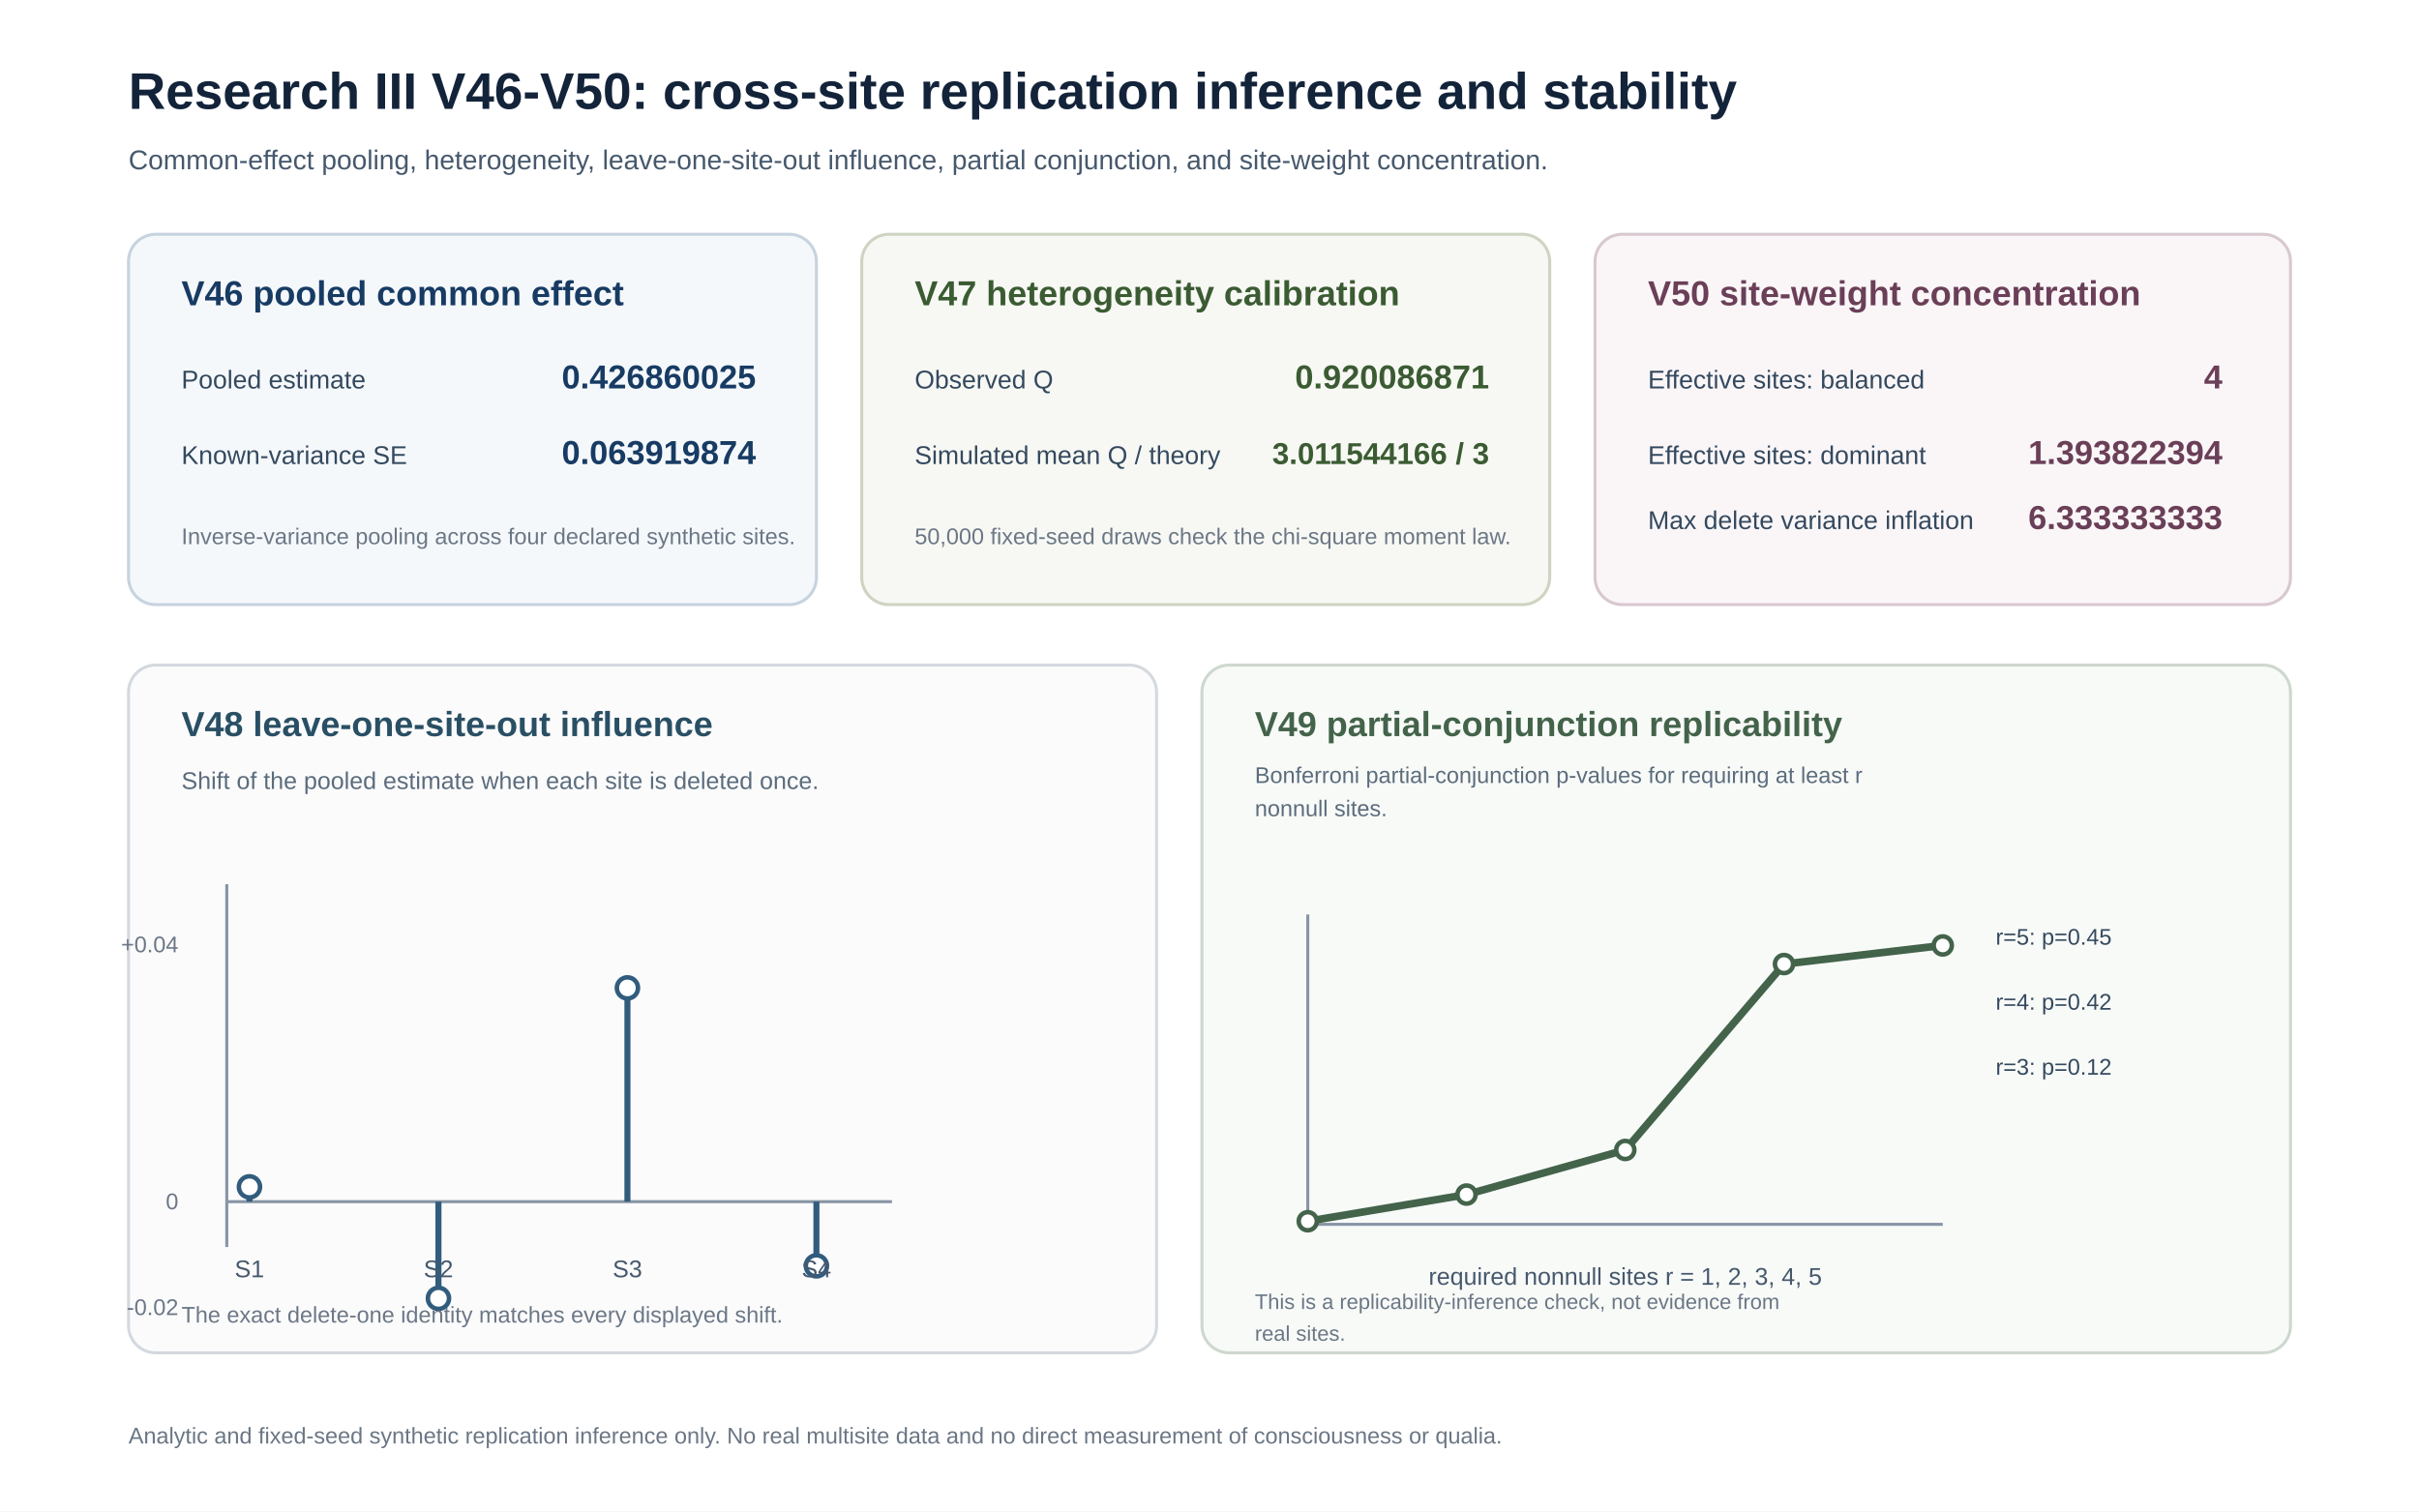
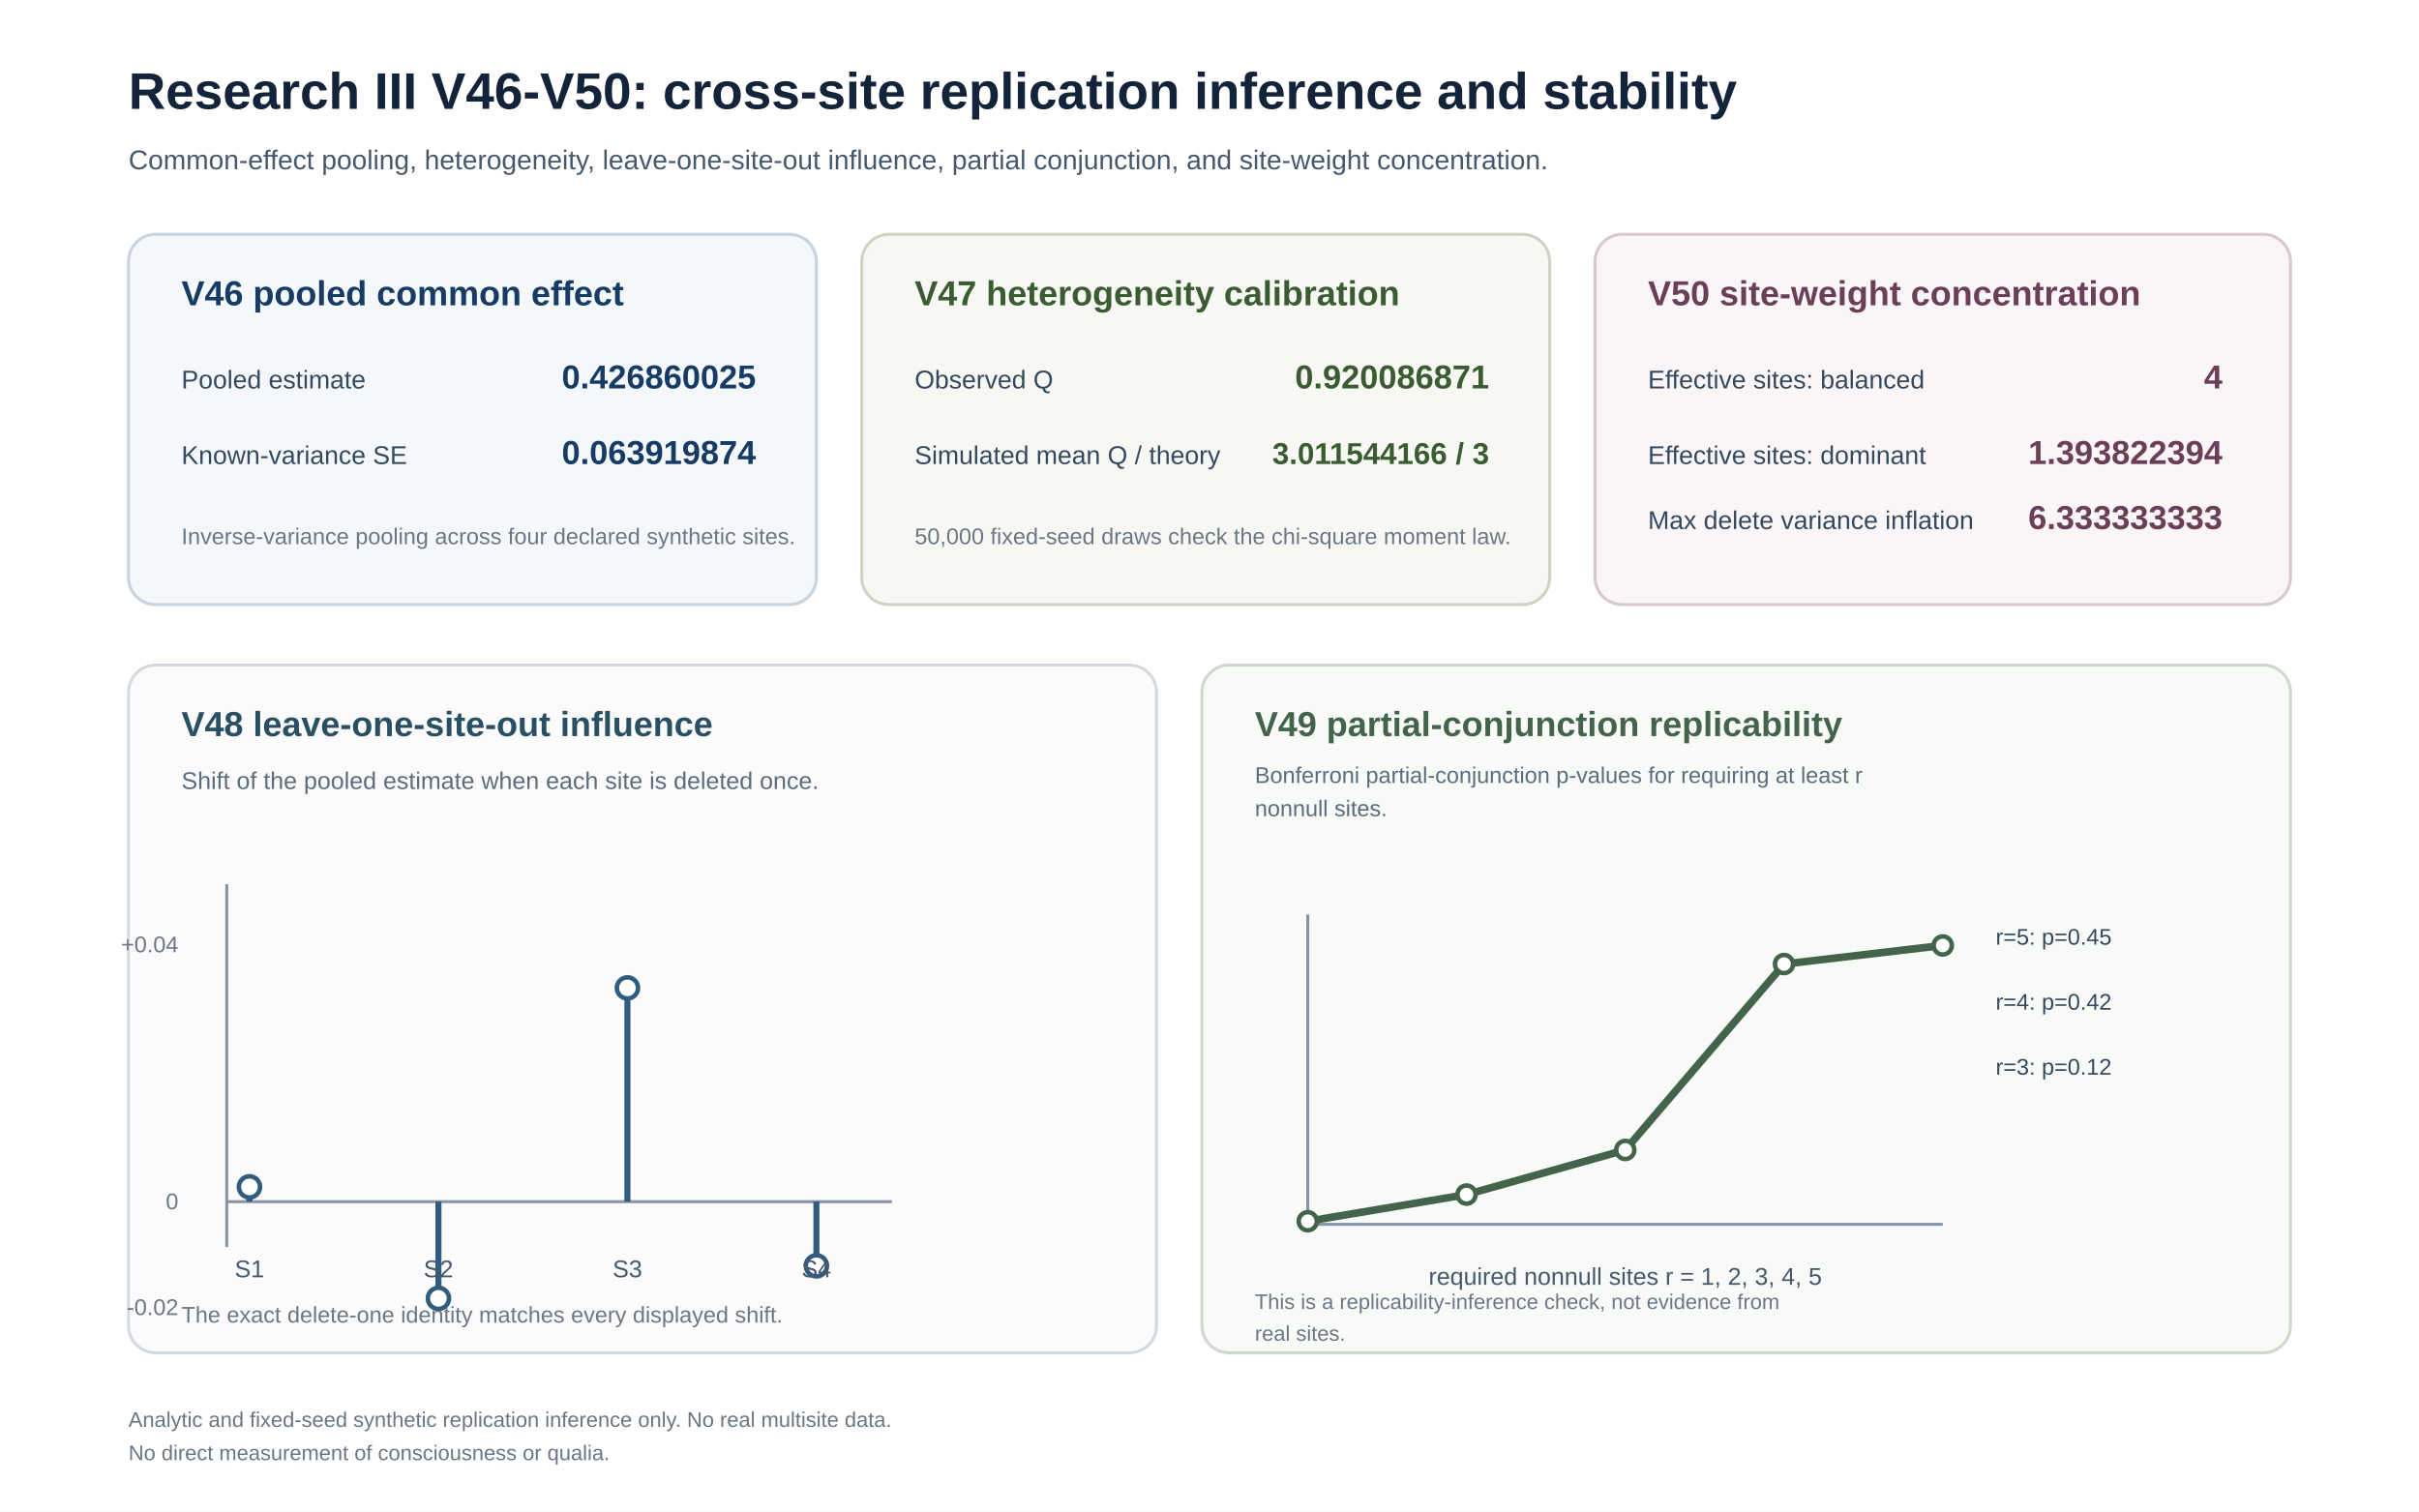
<svg xmlns="http://www.w3.org/2000/svg" width="1600" height="1000" viewBox="0 0 1600 1000">
  <rect width="1600" height="1000" fill="#ffffff" />
  <text x="85" y="72" font-family="Arial, Helvetica, sans-serif" font-size="34" font-weight="700" fill="#13243a">Research III V46-V50: cross-site replication inference and stability</text>
  <text x="85" y="112" font-family="Arial, Helvetica, sans-serif" font-size="18" fill="#46586c">Common-effect pooling, heterogeneity, leave-one-site-out influence, partial conjunction, and site-weight concentration.</text>
  <rect x="85" y="155" width="455" height="245" rx="18" fill="#f5f8fb" stroke="#c7d3df" stroke-width="2" />
  <text x="120" y="202" font-family="Arial, Helvetica, sans-serif" font-size="23" font-weight="700" fill="#173b63">V46 pooled common effect</text>
  <text x="120" y="257" font-family="Arial, Helvetica, sans-serif" font-size="17" fill="#34495e">Pooled estimate</text>
  <text x="500" y="257" text-anchor="end" font-family="Arial, Helvetica, sans-serif" font-size="22" font-weight="700" fill="#173b63">0.426860025</text>
  <text x="120" y="307" font-family="Arial, Helvetica, sans-serif" font-size="17" fill="#34495e">Known-variance SE</text>
  <text x="500" y="307" text-anchor="end" font-family="Arial, Helvetica, sans-serif" font-size="22" font-weight="700" fill="#173b63">0.063919874</text>
  <text x="120" y="360" font-family="Arial, Helvetica, sans-serif" font-size="15" fill="#6b7785">Inverse-variance pooling across four declared synthetic sites.</text>
  <rect x="570" y="155" width="455" height="245" rx="18" fill="#f7f8f4" stroke="#ced4c2" stroke-width="2" />
  <text x="605" y="202" font-family="Arial, Helvetica, sans-serif" font-size="23" font-weight="700" fill="#3b5b32">V47 heterogeneity calibration</text>
  <text x="605" y="257" font-family="Arial, Helvetica, sans-serif" font-size="17" fill="#34495e">Observed Q</text>
  <text x="985" y="257" text-anchor="end" font-family="Arial, Helvetica, sans-serif" font-size="22" font-weight="700" fill="#3b5b32">0.920086871</text>
  <text x="605" y="307" font-family="Arial, Helvetica, sans-serif" font-size="17" fill="#34495e">Simulated mean Q / theory</text>
  <text x="985" y="307" text-anchor="end" font-family="Arial, Helvetica, sans-serif" font-size="20" font-weight="700" fill="#3b5b32">3.011544166 / 3</text>
  <text x="605" y="360" font-family="Arial, Helvetica, sans-serif" font-size="15" fill="#6b7785">50,000 fixed-seed draws check the chi-square moment law.</text>
  <rect x="1055" y="155" width="460" height="245" rx="18" fill="#faf6f8" stroke="#d8c8d0" stroke-width="2" />
  <text x="1090" y="202" font-family="Arial, Helvetica, sans-serif" font-size="23" font-weight="700" fill="#6a3f57">V50 site-weight concentration</text>
  <text x="1090" y="257" font-family="Arial, Helvetica, sans-serif" font-size="17" fill="#34495e">Effective sites: balanced</text>
  <text x="1470" y="257" text-anchor="end" font-family="Arial, Helvetica, sans-serif" font-size="22" font-weight="700" fill="#6a3f57">4</text>
  <text x="1090" y="307" font-family="Arial, Helvetica, sans-serif" font-size="17" fill="#34495e">Effective sites: dominant</text>
  <text x="1470" y="307" text-anchor="end" font-family="Arial, Helvetica, sans-serif" font-size="22" font-weight="700" fill="#6a3f57">1.393822394</text>
  <text x="1090" y="350" font-family="Arial, Helvetica, sans-serif" font-size="17" fill="#34495e">Max delete variance inflation</text>
  <text x="1470" y="350" text-anchor="end" font-family="Arial, Helvetica, sans-serif" font-size="22" font-weight="700" fill="#6a3f57">6.333333333</text>
  <rect x="85" y="440" width="680" height="455" rx="18" fill="#fbfbfc" stroke="#d4d9df" stroke-width="2" />
  <text x="120" y="487" font-family="Arial, Helvetica, sans-serif" font-size="23" font-weight="700" fill="#294f64">V48 leave-one-site-out influence</text>
  <text x="120" y="522" font-family="Arial, Helvetica, sans-serif" font-size="16" fill="#5b6c7c">Shift of the pooled estimate when each site is deleted once.</text>
  <line x1="150" y1="795" x2="590" y2="795" stroke="#8795a5" stroke-width="2" />
  <line x1="150" y1="585" x2="150" y2="825" stroke="#8795a5" stroke-width="2" />
  <line x1="165" y1="795" x2="165" y2="785.22" stroke="#315c7d" stroke-width="4" />
  <circle cx="165" cy="785.22" r="7" fill="#ffffff" stroke="#315c7d" stroke-width="3" />
  <text x="165" y="845" text-anchor="middle" font-family="Arial, Helvetica, sans-serif" font-size="16" fill="#46586c">S1</text>
  <line x1="290" y1="795" x2="290" y2="858.97" stroke="#315c7d" stroke-width="4" />
  <circle cx="290" cy="858.97" r="7" fill="#ffffff" stroke="#315c7d" stroke-width="3" />
  <text x="290" y="845" text-anchor="middle" font-family="Arial, Helvetica, sans-serif" font-size="16" fill="#46586c">S2</text>
  <line x1="415" y1="795" x2="415" y2="653.59" stroke="#315c7d" stroke-width="4" />
  <circle cx="415" cy="653.59" r="7" fill="#ffffff" stroke="#315c7d" stroke-width="3" />
  <text x="415" y="845" text-anchor="middle" font-family="Arial, Helvetica, sans-serif" font-size="16" fill="#46586c">S3</text>
  <line x1="540" y1="795" x2="540" y2="837.45" stroke="#315c7d" stroke-width="4" />
  <circle cx="540" cy="837.45" r="7" fill="#ffffff" stroke="#315c7d" stroke-width="3" />
  <text x="540" y="845" text-anchor="middle" font-family="Arial, Helvetica, sans-serif" font-size="16" fill="#46586c">S4</text>
  <text x="118" y="630" text-anchor="end" font-family="Arial, Helvetica, sans-serif" font-size="15" fill="#6b7785">+0.04</text>
  <text x="118" y="800" text-anchor="end" font-family="Arial, Helvetica, sans-serif" font-size="15" fill="#6b7785">0</text>
  <text x="118" y="870" text-anchor="end" font-family="Arial, Helvetica, sans-serif" font-size="15" fill="#6b7785">-0.02</text>
  <text x="120" y="875" font-family="Arial, Helvetica, sans-serif" font-size="15" fill="#6b7785">The exact delete-one identity matches every displayed shift.</text>
  <rect x="795" y="440" width="720" height="455" rx="18" fill="#f8faf8" stroke="#ced8ce" stroke-width="2" />
  <text x="830" y="487" font-family="Arial, Helvetica, sans-serif" font-size="23" font-weight="700" fill="#43634a">V49 partial-conjunction replicability</text>
  <text x="830" y="518" font-family="Arial, Helvetica, sans-serif" font-size="15" fill="#5b6c7c">Bonferroni partial-conjunction p-values for requiring at least r</text>
  <text x="830" y="540" font-family="Arial, Helvetica, sans-serif" font-size="15" fill="#5b6c7c">nonnull sites.</text>
  <line x1="865" y1="810" x2="1285" y2="810" stroke="#8795a5" stroke-width="2" />
  <line x1="865" y1="605" x2="865" y2="810" stroke="#8795a5" stroke-width="2" />
  <polyline points="865,807.95 970,790.32 1075,760.80 1180,637.80 1285,625.50" fill="none" stroke="#43634a" stroke-width="5" stroke-linecap="round" stroke-linejoin="round" />
  <circle cx="865" cy="807.95" r="6" fill="#ffffff" stroke="#43634a" stroke-width="3" />
  <circle cx="970" cy="790.32" r="6" fill="#ffffff" stroke="#43634a" stroke-width="3" />
  <circle cx="1075" cy="760.80" r="6" fill="#ffffff" stroke="#43634a" stroke-width="3" />
  <circle cx="1180" cy="637.80" r="6" fill="#ffffff" stroke="#43634a" stroke-width="3" />
  <circle cx="1285" cy="625.50" r="6" fill="#ffffff" stroke="#43634a" stroke-width="3" />
  <text x="1075" y="850" text-anchor="middle" font-family="Arial, Helvetica, sans-serif" font-size="16" fill="#46586c">required nonnull sites r = 1, 2, 3, 4, 5</text>
  <text x="1320" y="625" font-family="Arial, Helvetica, sans-serif" font-size="15" fill="#34495e">r=5: p=0.45</text>
  <text x="1320" y="668" font-family="Arial, Helvetica, sans-serif" font-size="15" fill="#34495e">r=4: p=0.42</text>
  <text x="1320" y="711" font-family="Arial, Helvetica, sans-serif" font-size="15" fill="#34495e">r=3: p=0.12</text>
  <text x="830" y="866" font-family="Arial, Helvetica, sans-serif" font-size="14" fill="#6b7785">This is a replicability-inference check, not evidence from</text>
  <text x="830" y="887" font-family="Arial, Helvetica, sans-serif" font-size="14" fill="#6b7785">real sites.</text>
-   <text x="85" y="955" font-family="Arial, Helvetica, sans-serif" font-size="15" fill="#6a7684">Analytic and fixed-seed synthetic replication inference only. No real multisite data and no direct measurement of consciousness or qualia.</text>
+   <text x="85" y="944" font-family="Arial, Helvetica, sans-serif" font-size="14" fill="#6a7684">Analytic and fixed-seed synthetic replication inference only. No real multisite data.</text>
+   <text x="85" y="966" font-family="Arial, Helvetica, sans-serif" font-size="14" fill="#6a7684">No direct measurement of consciousness or qualia.</text>
</svg>
